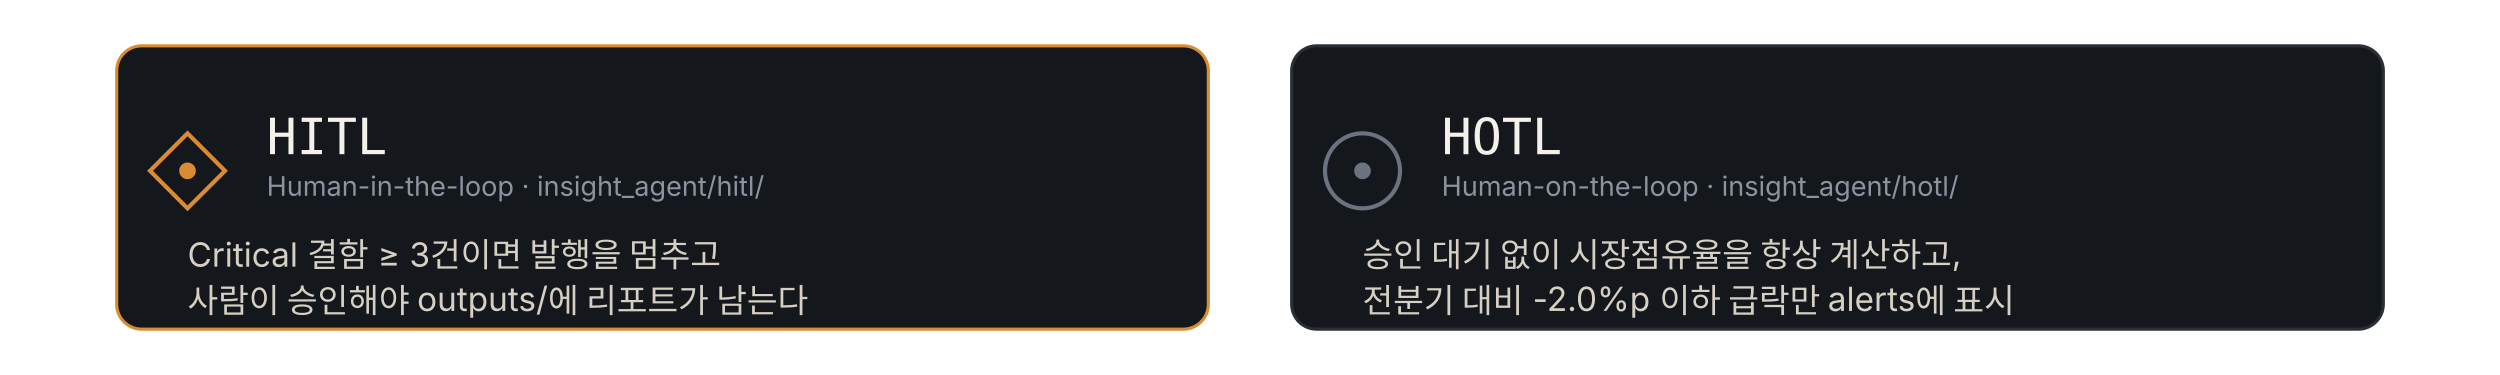
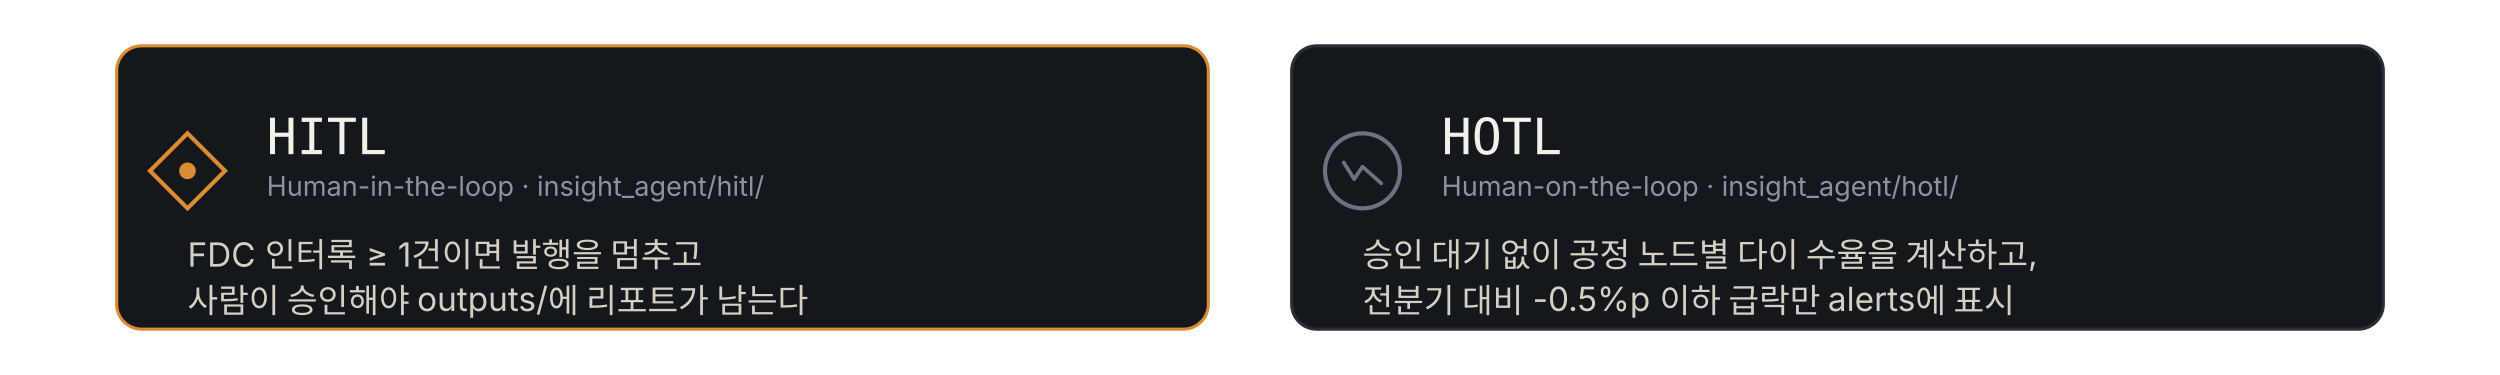
<svg xmlns="http://www.w3.org/2000/svg" width="1200" height="180" viewBox="0 0 1200 180" role="img" aria-labelledby="hh-title hh-desc">
  <g id="hitl" transform="translate(56 22)">
    <rect x="0" y="0" width="524" height="136" rx="12" fill="#14171B" stroke="#D98C33" stroke-width="1.5" />
    <path d="M34,42 L52,60 L34,78 L16,60 Z" fill="none" stroke="#D98C33" stroke-width="2" />
    <circle cx="34" cy="60" r="4" fill="#D98C33" />
    <text x="72" y="52" font-family="ui-monospace, SFMono-Regular, Menlo, monospace" font-size="24" fill="#F3F1EA">HITL</text>
    <text x="72" y="72" font-family="-apple-system, BlinkMacSystemFont, 'Segoe UI', sans-serif" font-size="13" fill="#8B93A1">Human-in-the-loop · insight_agent/hitl/</text>
-     <text x="34" y="106" font-family="-apple-system, BlinkMacSystemFont, 'Segoe UI', sans-serif" font-size="16" fill="#D6D0C4">Critical 결함 ≥ 3건이면 발행을 멈추고</text>
+     <text x="34" y="106" font-family="-apple-system, BlinkMacSystemFont, 'Segoe UI', sans-serif" font-size="16" fill="#D6D0C4">FDC 인터록 ≥ 1건이면 발행을 멈추고</text>
    <text x="34" y="128" font-family="-apple-system, BlinkMacSystemFont, 'Segoe UI', sans-serif" font-size="16" fill="#D6D0C4">사람이 승인해야 outputs/에 리포트가 남는다</text>
  </g>
  <g id="hotl" transform="translate(620 22)">
    <rect x="0" y="0" width="524" height="136" rx="12" fill="#14171B" stroke="#2A2F35" stroke-width="1.5" />
    <circle cx="34" cy="60" r="18" fill="none" stroke="#6B7280" stroke-width="2" />
-     <circle cx="34" cy="60" r="4" fill="#6B7280" />
+     <path d="M25,56 L30,64 L34,58 L43,66" fill="none" stroke="#6B7280" stroke-width="1.8" stroke-linecap="round" stroke-linejoin="round" />
    <text x="72" y="52" font-family="ui-monospace, SFMono-Regular, Menlo, monospace" font-size="24" fill="#F3F1EA">HOTL</text>
    <text x="72" y="72" font-family="-apple-system, BlinkMacSystemFont, 'Segoe UI', sans-serif" font-size="13" fill="#8B93A1">Human-on-the-loop · insight_agent/hotl/</text>
-     <text x="34" y="106" font-family="-apple-system, BlinkMacSystemFont, 'Segoe UI', sans-serif" font-size="16" fill="#D6D0C4">승인 대기 없이 시장점유율을 항상 계산하고,</text>
-     <text x="34" y="128" font-family="-apple-system, BlinkMacSystemFont, 'Segoe UI', sans-serif" font-size="16" fill="#D6D0C4">전분기 대비 -2.0%p 이하 급락만 alerts에 표시</text>
+     <text x="34" y="106" font-family="-apple-system, BlinkMacSystemFont, 'Segoe UI', sans-serif" font-size="16" fill="#D6D0C4">승인 대기 없이 공정 노드별 다이 수율을 계산하고,</text>
+     <text x="34" y="128" font-family="-apple-system, BlinkMacSystemFont, 'Segoe UI', sans-serif" font-size="16" fill="#D6D0C4">전분기 대비 -0.5%p 이하 급락만 alerts에 표시</text>
  </g>
</svg>
